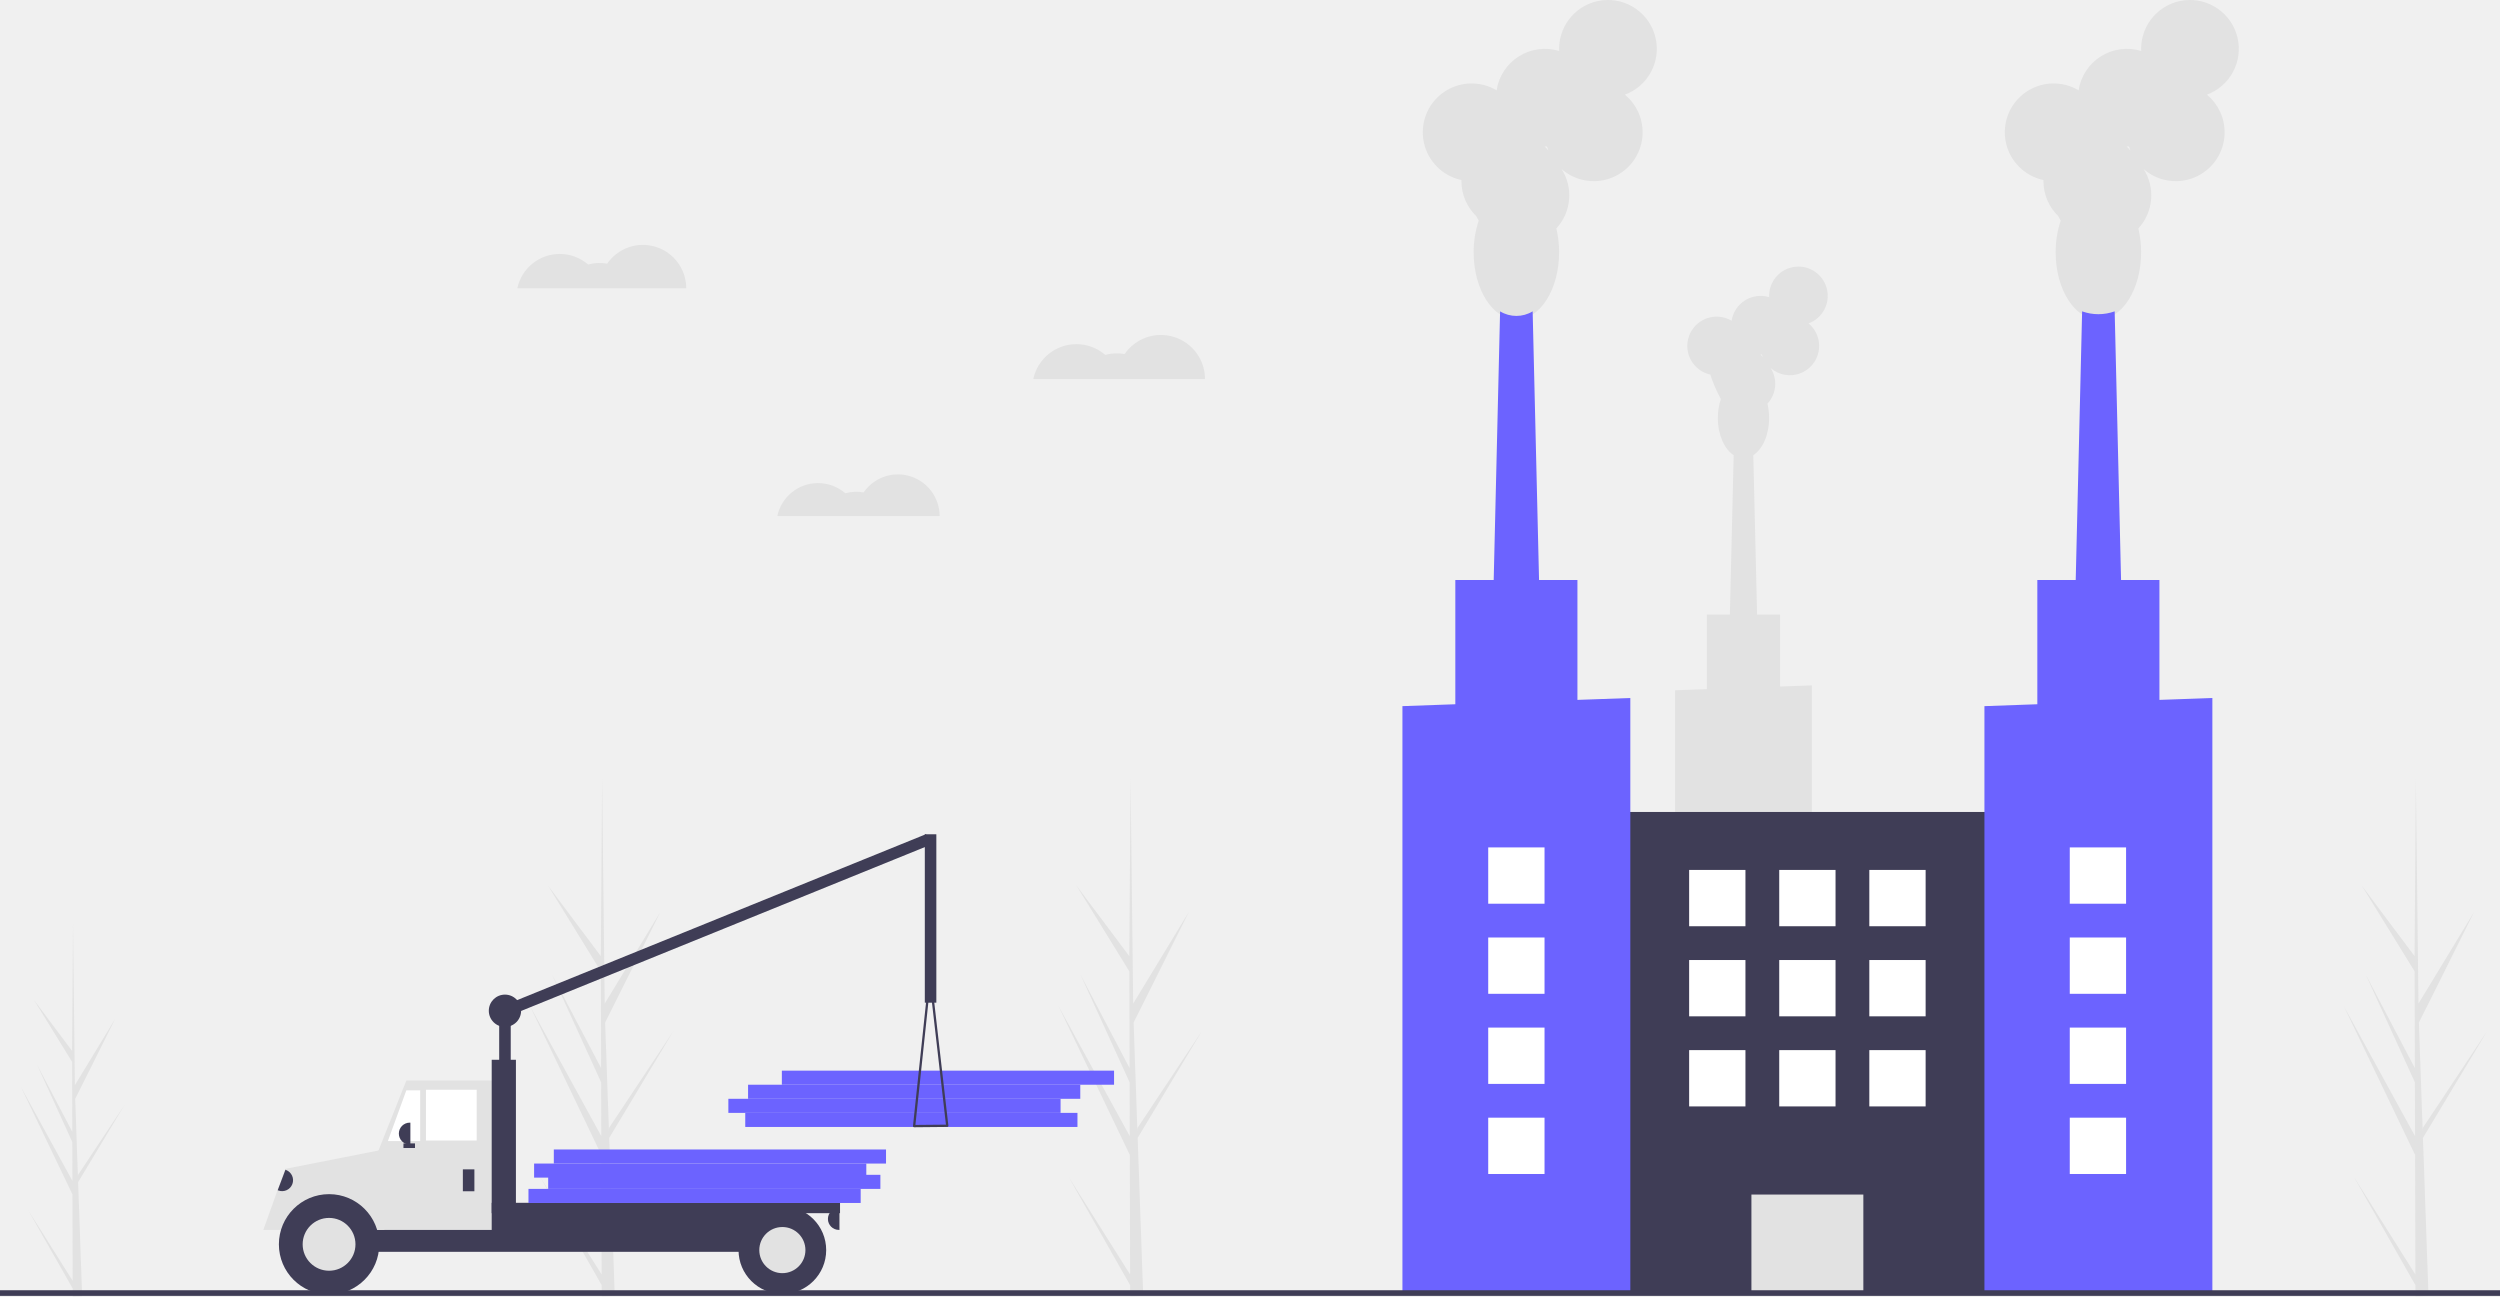
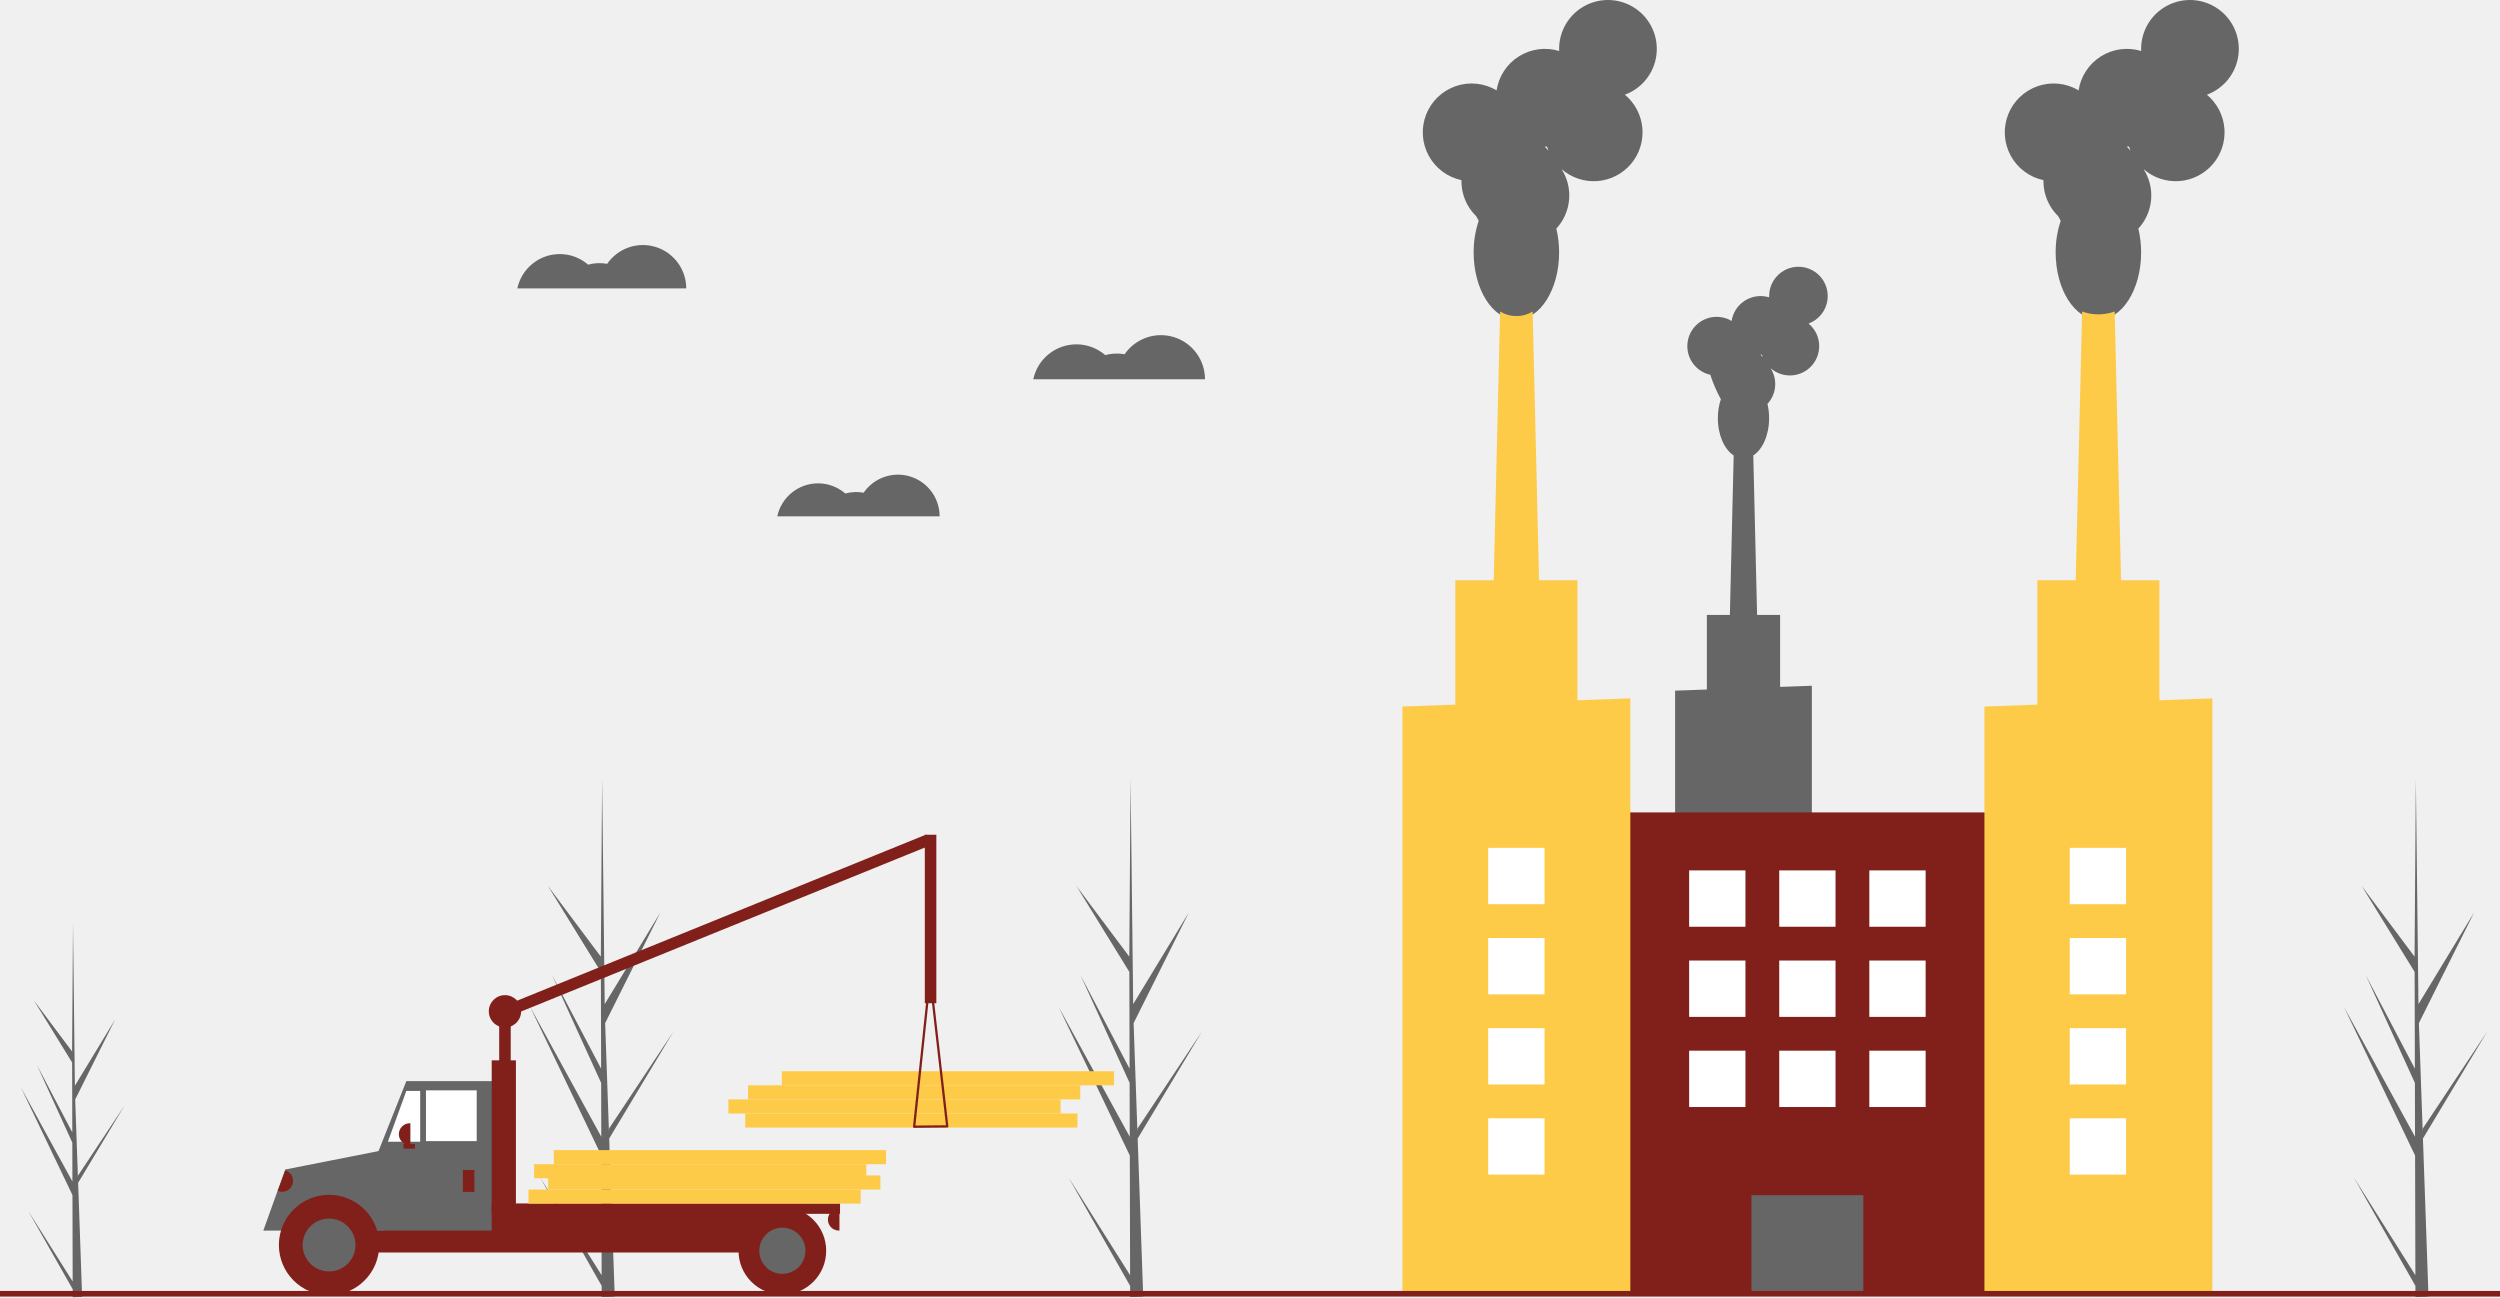
- <svg xmlns="http://www.w3.org/2000/svg" width="888" height="460.526" viewBox="0 0 888 460.526" role="img" artist="Katerina Limpitsouni" source="https://undraw.co/">
-   <path d="M369.701,672.443l-21.874-34.714,21.885,38.496.012,3.955q2.341-.027,4.634-.179l-1.784-50.812.023-.393-.04-.075-.17-4.801,22.872-38.046-22.895,34.451-.069,1.017-1.348-38.391,19.662-39.364-19.816,32.618-.922-79.573-.004-.265-.003.261-.449,62.738-18.788-25.102,18.805,30.506.087,34.362-17.433-33.187,17.443,38.239.048,19.107L344.254,577.082l25.343,52.874Z" transform="translate(-156 -219.7372)" fill="#e2e2e2" />
-   <path d="M557.413,672.443,535.538,637.729,557.423,676.225l.012,3.955q2.341-.027,4.634-.179L560.285,629.189l.023-.393-.04-.075-.17-4.801L582.97,585.873l-22.895,34.451-.069,1.017-1.348-38.391,19.662-39.364-19.816,32.618-.922-79.573-.004-.265-.003.261-.449,62.738-18.788-25.102,18.805,30.506.087,34.362-17.433-33.187,17.443,38.239.048,19.107-25.323-46.208,25.343,52.874Z" transform="translate(-156 -219.7372)" fill="#e2e2e2" />
-   <path d="M181.811,674.676l-15.795-25.067,15.803,27.797.008,2.856q1.69-.02,3.346-.13l-1.288-36.691.017-.284-.029-.054-.123-3.467L200.266,612.164l-16.533,24.877-.049.734-.973-27.722,14.198-28.424-14.309,23.553-.666-57.459-.003-.191-.002.188-.324,45.303-13.567-18.126,13.579,22.028.063,24.813-12.588-23.964,12.595,27.612.035,13.797L163.436,605.816l18.3,38.18Z" transform="translate(-156 -219.7372)" fill="#e2e2e2" />
-   <path d="M1013.945,672.443l-21.874-34.714,21.885,38.496.012,3.955q2.341-.027,4.634-.179l-1.784-50.812.023-.393-.04-.075-.17-4.801,22.872-38.046-22.895,34.451-.069,1.017-1.348-38.391,19.662-39.364-19.816,32.618-.922-79.573-.004-.265-.003.261-.449,62.738-18.788-25.102,18.805,30.506.087,34.362-17.433-33.187,17.443,38.239.048,19.107-25.323-46.208,25.343,52.874Z" transform="translate(-156 -219.7372)" fill="#e2e2e2" />
-   <rect x="420.714" y="615.033" width="118" height="5" transform="translate(803.4279 1015.328) rotate(-180)" fill="#6c63ff" />
-   <rect x="414.714" y="610.033" width="118" height="5" transform="translate(791.4279 1005.328) rotate(-180)" fill="#6c63ff" />
-   <rect x="421.714" y="605.033" width="118" height="5" transform="translate(805.4279 995.3279) rotate(-180)" fill="#6c63ff" />
-   <rect x="433.714" y="600.033" width="118" height="5" transform="translate(829.4279 985.3279) rotate(-180)" fill="#6c63ff" />
-   <rect x="333.313" y="577.937" width="4.097" height="29.088" transform="translate(514.7229 965.2259) rotate(-180)" fill="#3f3d56" />
-   <rect x="407.831" y="466.888" width="4.097" height="163.621" transform="translate(-100.3859 915.1075) rotate(-112.0915)" fill="#3f3d56" />
-   <rect x="257.519" y="636.524" width="35.644" height="13.93" transform="translate(394.6817 1067.241) rotate(-180)" fill="#3f3d56" />
-   <rect x="260.797" y="648.815" width="175.76" height="15.568" transform="translate(541.3533 1093.461) rotate(-180)" fill="#3f3d56" />
-   <polygon points="133.68 436.862 175.879 436.862 175.879 383.806 144.332 383.806 133.68 410.565 133.68 436.862" fill="#e2e2e2" />
-   <rect x="307.297" y="606.821" width="18.027" height="18.027" transform="translate(476.6211 1011.931) rotate(-180)" fill="#fff" />
-   <polygon points="137.777 405.315 149.249 405.315 149.249 387.289 144.332 387.289 137.777 405.315" fill="#fff" />
-   <rect x="320.408" y="635.09" width="4.097" height="7.784" transform="translate(488.912 1058.227) rotate(-180)" fill="#3f3d56" />
-   <path d="M297.669,618.497h.205a3.892,3.892,0,0,1,3.892,3.892v0a3.892,3.892,0,0,1-3.892,3.892h-.205a0,0,0,0,1,0,0v-7.784A0,0,0,0,1,297.669,618.497Z" transform="translate(443.4357 1025.042) rotate(180)" fill="#3f3d56" />
-   <path d="M450.077,648.815h.205a3.892,3.892,0,0,1,3.892,3.892v0a3.892,3.892,0,0,1-3.892,3.892h-.205a0,0,0,0,1,0,0v-7.784A0,0,0,0,1,450.077,648.815Z" transform="matrix(-1, 0, 0, -1, 748.2503, 1085.677)" fill="#3f3d56" />
-   <path d="M273.292,648.756a20.27,20.27,0,0,0-15.756,7.843h-8.007l7.784-21.684,36.258-7.151-1.024,28.835H289.048A20.27,20.27,0,0,0,273.292,648.756Z" transform="translate(-156 -219.7372)" fill="#e2e2e2" />
-   <circle cx="116.883" cy="441.983" r="17.822" fill="#3f3d56" />
-   <circle cx="116.883" cy="441.983" r="9.38" fill="#e2e2e2" />
-   <circle cx="277.894" cy="444.032" r="15.568" fill="#3f3d56" />
-   <circle cx="277.894" cy="444.032" r="8.194" fill="#e2e2e2" />
-   <rect x="330.65" y="596.169" width="8.604" height="62.069" transform="translate(513.9036 1034.67) rotate(-180)" fill="#3f3d56" />
-   <rect x="330.65" y="646.971" width="123.729" height="3.687" transform="translate(629.0284 1077.893) rotate(-180)" fill="#3f3d56" />
-   <rect x="299.308" y="625.872" width="4.097" height="1.639" transform="translate(446.7132 1033.645) rotate(-180)" fill="#3f3d56" />
-   <path d="M480.394,620.002a.41.41,0,0,1-.104-.318l5.65-53.432a.41.41,0,0,1,.406-.367h.002a.41.41,0,0,1,.407.363L492.866,619.569a.41.41,0,0,1-.403.456l-11.761.111h-.004A.409.409,0,0,1,480.394,620.002Zm5.97-49.966-5.211,49.277L492,619.21Z" transform="translate(-156 -219.7372)" fill="#3f3d56" />
-   <path d="M255.88,635.705h.205a3.892,3.892,0,0,1,3.892,3.892v0a3.892,3.892,0,0,1-3.892,3.892h-.205a0,0,0,0,1,0,0v-7.784A0,0,0,0,1,255.88,635.705Z" transform="translate(86.94131 -269.6233) rotate(20.71738)" fill="#3f3d56" />
-   <rect x="484.491" y="516.073" width="4.097" height="59.816" transform="translate(817.0794 872.2247) rotate(-180)" fill="#3f3d56" />
-   <circle cx="179.361" cy="359.02" r="5.736" fill="#3f3d56" />
-   <rect x="343.714" y="642.033" width="118" height="5" transform="translate(649.4279 1069.328) rotate(-180)" fill="#6c63ff" />
-   <rect x="350.714" y="637.033" width="118" height="5" transform="translate(663.4279 1059.328) rotate(-180)" fill="#6c63ff" />
-   <rect x="345.714" y="633.033" width="118" height="5" transform="translate(653.4279 1051.328) rotate(-180)" fill="#6c63ff" />
-   <rect x="352.714" y="628.033" width="118" height="5" transform="translate(667.4279 1041.328) rotate(-180)" fill="#6c63ff" />
-   <path d="M538.337,341.979a15.596,15.596,0,0,1,10.237,3.814,15.606,15.606,0,0,1,6.887-.303,15.66,15.66,0,0,1,28.555,8.887H523.019A15.665,15.665,0,0,1,538.337,341.979Z" transform="translate(-156 -219.7372)" fill="#e2e2e2" />
-   <path d="M446.572,391.327a14.744,14.744,0,0,1,9.678,3.606,14.755,14.755,0,0,1,6.511-.286,14.805,14.805,0,0,1,26.996,8.402H432.09A14.81,14.81,0,0,1,446.572,391.327Z" transform="translate(-156 -219.7372)" fill="#e2e2e2" />
-   <path d="M354.824,309.935a15.341,15.341,0,0,1,10.069,3.752,15.351,15.351,0,0,1,6.775-.298,15.404,15.404,0,0,1,28.088,8.742h-60A15.409,15.409,0,0,1,354.824,309.935Z" transform="translate(-156 -219.7372)" fill="#e2e2e2" />
-   <path d="M750.999,464.923V589.828H799.573V463.188l-11.276.403V438.033h-8.179l-1.348-56.604c3.3-2.151,5.623-7.258,5.623-13.222a21.669,21.669,0,0,0-.594-5.084,10.4,10.4,0,0,0,1.12-12.668,10.407,10.407,0,1,0,13.487-15.851,10.41,10.41,0,1,0-14.014-9.767c0,.152.005.304.011.454a10.415,10.415,0,0,0-13.338,8.383,10.409,10.409,0,1,0-7.485,19.127c-.002.076-.006.151-.006.227a50.599,50.599,0,0,0,3.676,8.435,21.026,21.026,0,0,0-1.074,6.745c0,5.964,2.322,11.072,5.623,13.222l-1.348,56.604h-8.178V464.52Zm30.332-119.268.027.001c.15,0,.299-.005.448-.011q.141.461.322.904A10.453,10.453,0,0,0,781.331,345.654Z" transform="translate(-156 -219.7372)" fill="#e2e2e2" />
-   <rect x="724.254" y="508.148" width="147.458" height="170.589" transform="translate(1439.966 967.1482) rotate(-180)" fill="#3f3d56" />
-   <rect x="778.105" y="644.041" width="39.756" height="34.696" transform="translate(1439.966 1103.041) rotate(-180)" fill="#e2e2e2" />
-   <path d="M675.111,283.692c-.003.126-.01.251-.01.377a17.293,17.293,0,0,0,5.26,12.437,17.329,17.329,0,0,0,.867,1.62,35.029,35.029,0,0,0-1.79,11.241c0,13.174,6.796,23.854,15.18,23.854s15.18-10.68,15.18-23.854a36.105,36.105,0,0,0-.989-8.473,17.334,17.334,0,0,0,1.867-21.113,17.346,17.346,0,1,0,22.479-26.419,17.35,17.35,0,1,0-23.356-16.278c0,.254.008.506.019.757a17.359,17.359,0,0,0-22.23,13.971,17.348,17.348,0,1,0-12.476,31.879Zm29.627-11.911c.25,0,.499-.008.746-.019q.233.769.536,1.506a17.387,17.387,0,0,0-1.327-1.488Z" transform="translate(-156 -219.7372)" fill="#e2e2e2" />
-   <path d="M685.941,451.767h17.35l-.62-26.02v-.01l-2.271-95.41a11.095,11.095,0,0,1-11.57,0l-2.27,95.41v.01Z" transform="translate(-156 -219.7372)" fill="#6c63ff" />
-   <polygon points="498.141 250.82 498.141 459 579.092 459 579.092 247.93 560.301 248.6 560.301 206.01 516.931 206.01 516.931 250.15 498.141 250.82" fill="#6c63ff" />
-   <path d="M881.841,283.692c-.003.126-.01.251-.01.377a17.293,17.293,0,0,0,5.26,12.437,17.329,17.329,0,0,0,.867,1.62,35.029,35.029,0,0,0-1.79,11.241c0,13.174,6.796,23.854,15.18,23.854s15.18-10.68,15.18-23.854a36.106,36.106,0,0,0-.989-8.473,17.334,17.334,0,0,0,1.867-21.113,17.346,17.346,0,1,0,22.479-26.419,17.35,17.35,0,1,0-23.356-16.278c0,.254.008.506.019.757a17.359,17.359,0,0,0-22.23,13.971,17.348,17.348,0,1,0-12.476,31.879ZM911.468,271.781c.25,0,.499-.008.746-.019q.233.769.536,1.506a17.385,17.385,0,0,0-1.327-1.488Z" transform="translate(-156 -219.7372)" fill="#e2e2e2" />
-   <path d="M892.674,451.767h17.348L907.131,330.331a17.101,17.101,0,0,1-11.565,0Z" transform="translate(-156 -219.7372)" fill="#6c63ff" />
-   <polygon points="704.871 250.82 704.871 459 785.831 459 785.831 247.93 779.181 248.17 767.031 248.6 767.031 206.01 723.661 206.01 723.661 250.15 704.871 250.82" fill="#6c63ff" />
-   <rect x="819.983" y="528.737" width="20" height="20" transform="translate(1503.966 857.7372) rotate(-180)" fill="#fff" />
-   <rect x="787.983" y="528.737" width="20" height="20" transform="translate(1439.966 857.7372) rotate(-180)" fill="#fff" />
-   <rect x="755.983" y="528.737" width="20" height="20" transform="translate(1375.966 857.7372) rotate(-180)" fill="#fff" />
-   <rect x="819.983" y="560.737" width="20" height="20" transform="translate(1503.966 921.7372) rotate(-180)" fill="#fff" />
-   <rect x="787.983" y="560.737" width="20" height="20" transform="translate(1439.966 921.7372) rotate(-180)" fill="#fff" />
-   <rect x="755.983" y="560.737" width="20" height="20" transform="translate(1375.966 921.7372) rotate(-180)" fill="#fff" />
-   <rect x="819.983" y="592.737" width="20" height="20" transform="translate(1503.966 985.7372) rotate(-180)" fill="#fff" />
-   <rect x="787.983" y="592.737" width="20" height="20" transform="translate(1439.966 985.7372) rotate(-180)" fill="#fff" />
-   <rect x="755.983" y="592.737" width="20" height="20" transform="translate(1375.966 985.7372) rotate(-180)" fill="#fff" />
-   <rect x="684.618" y="520.737" width="20" height="20" transform="translate(1233.235 841.7372) rotate(-180)" fill="#fff" />
-   <rect x="684.618" y="552.737" width="20" height="20" transform="translate(1233.235 905.7372) rotate(-180)" fill="#fff" />
-   <rect x="684.618" y="584.737" width="20" height="20" transform="translate(1233.235 969.7372) rotate(-180)" fill="#fff" />
-   <rect x="684.618" y="616.737" width="20" height="20" transform="translate(1233.235 1033.737) rotate(-180)" fill="#fff" />
-   <rect x="891.181" y="520.737" width="20" height="20" transform="translate(1646.363 841.7372) rotate(-180)" fill="#fff" />
-   <rect x="891.181" y="552.737" width="20" height="20" transform="translate(1646.363 905.7372) rotate(-180)" fill="#fff" />
-   <rect x="891.181" y="584.737" width="20" height="20" transform="translate(1646.363 969.7372) rotate(-180)" fill="#fff" />
-   <rect x="891.181" y="616.737" width="20" height="20" transform="translate(1646.363 1033.737) rotate(-180)" fill="#fff" />
-   <rect y="458.295" width="888" height="2" fill="#3f3d56" />
+ <svg xmlns="http://www.w3.org/2000/svg" width="397" height="206" viewBox="0 0 397 206" fill="none">
+   <g clip-path="url(#clip0_34_151)">
+     <path d="M95.54 202.502L85.76 186.974L95.544 204.194L95.55 205.963C96.247 205.955 96.938 205.928 97.621 205.883L96.824 183.154L96.834 182.978L96.816 182.945L96.74 180.797L106.966 163.778L96.73 179.188L96.699 179.643L96.097 162.471L104.887 144.863L96.028 159.453L95.616 123.859L95.614 123.74L95.613 123.857L95.412 151.921L87.012 140.692L95.419 154.338L95.458 169.708L87.665 154.863L95.463 171.968L95.484 180.515L84.163 159.845L95.493 183.497L95.54 202.502Z" fill="#666666" />
+     <path d="M179.46 202.502L169.681 186.974L179.465 204.194L179.47 205.963C180.168 205.955 180.859 205.928 181.542 205.883L180.745 183.154L180.755 182.978L180.737 182.945L180.661 180.797L190.886 163.778L180.651 179.188L180.62 179.643L180.017 162.471L188.808 144.863L179.949 159.453L179.537 123.859L179.535 123.74L179.533 123.857L179.333 151.921L170.933 140.692L179.34 154.338L179.379 169.708L171.585 154.863L179.383 171.968L179.405 180.515L168.084 159.845L179.414 183.497L179.46 202.502Z" fill="#666666" />
+     <path d="M11.54 203.501L4.478 192.288L11.543 204.722L11.547 206C12.05 205.994 12.549 205.975 13.043 205.942L12.467 189.529L12.474 189.403L12.461 189.378L12.406 187.828L19.79 175.538L12.399 186.666L12.377 186.995L11.942 174.594L18.289 161.88L11.892 172.415L11.595 146.713L11.593 146.627L11.592 146.712L11.447 166.976L5.382 158.868L11.453 168.722L11.481 179.821L5.853 169.101L11.484 181.452L11.499 187.624L3.324 172.699L11.506 189.777L11.54 203.501Z" fill="#666666" />
+     <path d="M383.563 202.502L373.784 186.974L383.568 204.194L383.573 205.963C384.271 205.955 384.961 205.928 385.645 205.883L384.847 183.154L384.858 182.978L384.84 182.945L384.764 180.797L394.989 163.778L384.753 179.188L384.723 179.643L384.12 162.471L392.911 144.863L384.051 159.453L383.639 123.859L383.637 123.74L383.636 123.857L383.435 151.921L375.036 140.692L383.443 154.338L383.482 169.708L375.688 154.863L383.486 171.968L383.508 180.515L372.187 159.845L383.517 183.497L383.563 202.502Z" fill="#666666" />
+     <path d="M118.346 179.058H171.101V176.822H118.346V179.058Z" fill="#FECB49" />
+     <path d="M115.664 176.822H168.418V174.585H115.664V176.822Z" fill="#FECB49" />
+     <path d="M118.793 174.585H171.548V172.348H118.793V174.585Z" fill="#FECB49" />
+     <path d="M124.158 172.348H176.913V170.112H124.158V172.348Z" fill="#FECB49" />
+     <path d="M79.272 173.24H81.103V160.228H79.272V173.24Z" fill="#81201A" />
+     <path d="M79.268 160.063L79.957 161.761L147.737 134.235L147.048 132.537L79.268 160.063Z" fill="#81201A" />
+     <path d="M45.386 192.666H61.322V186.435H45.386V192.666Z" fill="#81201A" />
+     <path d="M46.852 198.897H125.429V191.933H46.852V198.897Z" fill="#81201A" />
+     <path d="M59.765 195.415H78.631V171.682H64.527L59.765 183.652V195.415Z" fill="#666666" />
+     <path d="M67.641 181.212H75.7V173.148H67.641V181.212Z" fill="white" />
+     <path d="M61.596 181.304H66.725V173.24H64.527L61.596 181.304Z" fill="white" />
+     <path d="M73.502 189.276H75.334V185.794H73.502V189.276Z" fill="#81201A" />
+     <path d="M65.168 181.854H65.076C64.615 181.854 64.172 181.67 63.846 181.344C63.52 181.017 63.336 180.574 63.336 180.112C63.336 179.651 63.52 179.208 63.846 178.881C64.172 178.555 64.615 178.372 65.076 178.372H65.168V181.854Z" fill="#81201A" />
+     <path d="M133.305 195.415H133.214C132.752 195.415 132.309 195.232 131.983 194.905C131.657 194.579 131.473 194.136 131.473 193.674C131.473 193.212 131.657 192.769 131.983 192.443C132.309 192.116 132.752 191.933 133.214 191.933H133.305V195.415Z" fill="#81201A" />
+     <path d="M52.438 191.906C51.076 191.924 49.735 192.248 48.516 192.856C47.296 193.463 46.229 194.338 45.394 195.415H41.815L45.295 185.715L61.505 182.517L61.047 195.415H59.482C58.647 194.338 57.58 193.463 56.361 192.856C55.141 192.248 53.8 191.924 52.438 191.906Z" fill="#666666" />
+     <path d="M52.255 205.678C56.655 205.678 60.223 202.108 60.223 197.706C60.223 193.303 56.655 189.734 52.255 189.734C47.855 189.734 44.287 193.303 44.287 197.706C44.287 202.108 47.855 205.678 52.255 205.678Z" fill="#81201A" />
+     <path d="M52.255 201.902C54.571 201.902 56.449 200.023 56.449 197.706C56.449 195.389 54.571 193.51 52.255 193.51C49.939 193.51 48.062 195.389 48.062 197.706C48.062 200.023 49.939 201.902 52.255 201.902Z" fill="#666666" />
+     <path d="M124.238 205.586C128.083 205.586 131.199 202.468 131.199 198.622C131.199 194.776 128.083 191.658 124.238 191.658C120.394 191.658 117.278 194.776 117.278 198.622C117.278 202.468 120.394 205.586 124.238 205.586Z" fill="#81201A" />
+     <path d="M124.238 202.287C126.262 202.287 127.902 200.646 127.902 198.622C127.902 196.598 126.262 194.957 124.238 194.957C122.215 194.957 120.575 196.598 120.575 198.622C120.575 200.646 122.215 202.287 124.238 202.287Z" fill="#666666" />
+     <path d="M78.081 196.148H81.928V168.383H78.081V196.148Z" fill="#81201A" />
+     <path d="M78.081 192.758H133.397V191.108H78.081V192.758Z" fill="#81201A" />
+     <path d="M64.069 182.403H65.901V181.67H64.069V182.403Z" fill="#81201A" />
+     <path d="M145.028 179.044C145.01 179.025 144.997 179.003 144.989 178.978C144.981 178.954 144.978 178.928 144.981 178.902L147.507 155.001C147.512 154.956 147.533 154.915 147.566 154.884C147.6 154.854 147.643 154.837 147.689 154.837H147.689C147.734 154.837 147.778 154.853 147.811 154.883C147.845 154.913 147.866 154.955 147.871 154.999L150.603 178.851C150.606 178.876 150.604 178.902 150.596 178.927C150.588 178.951 150.576 178.974 150.559 178.993C150.542 179.012 150.521 179.028 150.497 179.038C150.474 179.049 150.449 179.055 150.423 179.055L145.165 179.104H145.163C145.138 179.104 145.112 179.099 145.089 179.089C145.066 179.078 145.045 179.063 145.028 179.044ZM147.697 156.694L145.367 178.736L150.216 178.69L147.697 156.694Z" fill="#81201A" />
+     <path d="M45.328 185.857L45.414 185.889C45.846 186.053 46.195 186.381 46.385 186.802C46.574 187.223 46.589 187.702 46.426 188.134C46.263 188.566 45.935 188.915 45.514 189.105C45.093 189.295 44.615 189.31 44.183 189.146L44.097 189.114L45.328 185.857Z" fill="#81201A" />
+     <path d="M146.859 159.312H148.691V132.556H146.859V159.312Z" fill="#81201A" />
+     <path d="M80.188 163.16C81.604 163.16 82.752 162.012 82.752 160.595C82.752 159.178 81.604 158.029 80.188 158.029C78.771 158.029 77.623 159.178 77.623 160.595C77.623 162.012 78.771 163.16 80.188 163.16Z" fill="#81201A" />
+     <path d="M83.922 191.136H136.676V188.899H83.922V191.136Z" fill="#FECB49" />
+     <path d="M87.051 188.899H139.806V186.662H87.051V188.899Z" fill="#FECB49" />
+     <path d="M84.816 187.11H137.57V184.873H84.816V187.11Z" fill="#FECB49" />
+     <path d="M87.945 184.873H140.7V182.637H87.945V184.873Z" fill="#FECB49" />
+     <path d="M170.932 54.681C172.614 54.679 174.239 55.285 175.509 56.387C176.512 56.113 177.564 56.066 178.588 56.251C179.435 55.021 180.654 54.094 182.065 53.606C183.477 53.117 185.007 53.094 186.433 53.538C187.859 53.982 189.106 54.87 189.991 56.074C190.877 57.277 191.354 58.732 191.354 60.227H164.084C164.418 58.657 165.281 57.251 166.527 56.241C167.774 55.232 169.329 54.681 170.932 54.681Z" fill="#666666" />
+     <path d="M129.906 76.755C131.496 76.753 133.032 77.326 134.233 78.368C135.182 78.109 136.176 78.065 137.144 78.24C137.945 77.076 139.097 76.2 140.432 75.739C141.766 75.277 143.213 75.254 144.561 75.674C145.909 76.094 147.088 76.934 147.925 78.072C148.762 79.21 149.213 80.585 149.213 81.998H123.432C123.748 80.514 124.563 79.184 125.742 78.23C126.92 77.276 128.39 76.755 129.906 76.755Z" fill="#666666" />
+     <path d="M88.889 40.347C90.542 40.345 92.141 40.941 93.39 42.025C94.377 41.755 95.412 41.71 96.419 41.892C97.253 40.682 98.451 39.77 99.84 39.29C101.228 38.809 102.734 38.786 104.136 39.223C105.539 39.659 106.765 40.534 107.636 41.717C108.507 42.901 108.977 44.333 108.977 45.802H82.152C82.481 44.259 83.33 42.875 84.556 41.882C85.782 40.889 87.311 40.347 88.889 40.347Z" fill="#666666" />
+     <path d="M266.007 109.675V165.547H287.723V108.899L282.682 109.079V97.647H279.026L278.423 72.327C279.899 71.365 280.937 69.081 280.937 66.413C280.939 65.647 280.85 64.884 280.672 64.139C281.37 63.383 281.798 62.416 281.889 61.391C281.979 60.366 281.727 59.339 281.173 58.472C281.637 58.878 282.177 59.188 282.761 59.383C283.345 59.578 283.963 59.655 284.577 59.61C285.192 59.564 285.791 59.397 286.341 59.118C286.89 58.839 287.379 58.453 287.778 57.984C288.177 57.514 288.479 56.97 288.667 56.383C288.854 55.795 288.923 55.177 288.87 54.562C288.816 53.948 288.641 53.351 288.355 52.805C288.069 52.259 287.677 51.775 287.202 51.382C288 51.087 288.702 50.58 289.232 49.914C289.762 49.248 290.099 48.45 290.207 47.606C290.315 46.762 290.19 45.904 289.846 45.126C289.501 44.348 288.95 43.68 288.252 43.193C287.555 42.707 286.737 42.421 285.888 42.366C285.039 42.312 284.192 42.492 283.438 42.885C282.684 43.279 282.052 43.872 281.611 44.6C281.171 45.327 280.937 46.162 280.937 47.013C280.937 47.081 280.939 47.149 280.942 47.216C280.303 47.021 279.63 46.965 278.968 47.054C278.305 47.142 277.67 47.372 277.104 47.727C276.539 48.083 276.056 48.556 275.689 49.115C275.323 49.674 275.081 50.305 274.979 50.966C274.399 50.62 273.75 50.405 273.079 50.336C272.407 50.266 271.728 50.344 271.09 50.563C270.451 50.782 269.868 51.138 269.38 51.606C268.892 52.073 268.512 52.641 268.266 53.27C268.02 53.9 267.914 54.575 267.955 55.249C267.996 55.924 268.183 56.581 268.503 57.176C268.823 57.771 269.269 58.288 269.81 58.694C270.35 59.099 270.972 59.381 271.633 59.522C271.632 59.556 271.63 59.589 271.63 59.623C272.062 60.928 272.613 62.191 273.274 63.396C272.95 64.369 272.788 65.388 272.794 66.413C272.794 69.081 273.832 71.365 275.307 72.327L274.705 97.647H271.049V109.495L266.007 109.675ZM279.568 56.325L279.58 56.325C279.647 56.325 279.714 56.323 279.78 56.32C279.822 56.458 279.87 56.592 279.924 56.724C279.813 56.584 279.694 56.451 279.568 56.325Z" fill="#666666" />
+     <path d="M254.05 205.318H319.975V129.011H254.05V205.318Z" fill="#81201A" />
+     <path d="M278.126 205.318H295.9V189.798H278.126V205.318Z" fill="#666666" />
+     <path d="M232.08 28.608C232.079 28.664 232.076 28.72 232.076 28.777C232.075 29.814 232.282 30.842 232.686 31.798C233.09 32.754 233.682 33.618 234.427 34.34C234.543 34.589 234.673 34.831 234.815 35.065C234.276 36.686 234.006 38.385 234.015 40.093C234.015 45.986 237.053 50.764 240.801 50.764C244.549 50.764 247.587 45.986 247.587 40.093C247.59 38.817 247.442 37.545 247.145 36.303C248.309 35.043 249.022 33.433 249.173 31.724C249.324 30.015 248.904 28.304 247.98 26.859C248.753 27.535 249.653 28.051 250.627 28.376C251.601 28.702 252.63 28.83 253.654 28.754C254.678 28.678 255.677 28.4 256.593 27.935C257.508 27.47 258.323 26.827 258.988 26.044C259.654 25.262 260.157 24.355 260.469 23.376C260.782 22.397 260.897 21.366 260.807 20.342C260.718 19.319 260.427 18.323 259.95 17.413C259.473 16.503 258.82 15.697 258.029 15.041C259.359 14.55 260.529 13.704 261.412 12.595C262.295 11.485 262.857 10.155 263.037 8.748C263.218 7.341 263.009 5.912 262.435 4.616C261.86 3.319 260.942 2.205 259.779 1.394C258.616 0.583 257.253 0.106 255.839 0.016C254.424 -0.075 253.012 0.224 251.755 0.881C250.498 1.537 249.445 2.525 248.711 3.738C247.976 4.951 247.587 6.342 247.587 7.76C247.587 7.874 247.591 7.986 247.596 8.099C246.531 7.773 245.408 7.681 244.305 7.828C243.201 7.975 242.142 8.358 241.199 8.951C240.256 9.543 239.452 10.332 238.841 11.264C238.23 12.195 237.826 13.247 237.657 14.348C236.69 13.772 235.609 13.414 234.49 13.298C233.37 13.182 232.239 13.312 231.174 13.677C230.11 14.043 229.138 14.635 228.325 15.415C227.512 16.194 226.879 17.14 226.469 18.189C226.059 19.238 225.882 20.363 225.95 21.487C226.018 22.611 226.33 23.707 226.864 24.698C227.398 25.689 228.141 26.553 229.041 27.228C229.942 27.903 230.979 28.374 232.08 28.608ZM245.325 23.28C245.437 23.28 245.548 23.276 245.659 23.272C245.728 23.501 245.808 23.726 245.898 23.945C245.713 23.712 245.515 23.49 245.305 23.28L245.325 23.28Z" fill="#666666" />
+     <path d="M236.922 103.79H244.679L244.402 92.151V92.147L243.387 49.468C242.608 49.945 241.713 50.197 240.8 50.197C239.888 50.197 238.993 49.945 238.214 49.468L237.199 92.147V92.151L236.922 103.79Z" fill="#FECB49" />
+     <path d="M222.705 112.196V205.318H258.896V110.903L250.495 111.203V92.151H231.105V111.896L222.705 112.196Z" fill="#FECB49" />
+     <path d="M324.503 28.608C324.502 28.664 324.499 28.72 324.499 28.777C324.498 29.814 324.706 30.842 325.11 31.798C325.514 32.754 326.106 33.618 326.851 34.34C326.967 34.589 327.096 34.831 327.238 35.065C326.699 36.686 326.429 38.385 326.438 40.093C326.438 45.986 329.476 50.764 333.224 50.764C336.972 50.764 340.011 45.986 340.011 40.093C340.014 38.817 339.865 37.545 339.568 36.303C340.732 35.043 341.445 33.433 341.596 31.724C341.747 30.015 341.328 28.304 340.403 26.859C341.176 27.535 342.076 28.051 343.05 28.376C344.024 28.702 345.053 28.83 346.078 28.754C347.102 28.678 348.101 28.4 349.016 27.935C349.932 27.47 350.746 26.827 351.412 26.044C352.077 25.262 352.581 24.355 352.893 23.376C353.205 22.397 353.32 21.366 353.231 20.342C353.142 19.319 352.85 18.323 352.373 17.413C351.896 16.503 351.243 15.697 350.453 15.041C351.782 14.55 352.952 13.704 353.835 12.595C354.718 11.485 355.28 10.155 355.461 8.748C355.641 7.341 355.433 5.912 354.858 4.616C354.284 3.319 353.365 2.205 352.202 1.394C351.039 0.583 349.677 0.106 348.262 0.016C346.847 -0.075 345.435 0.224 344.179 0.881C342.922 1.537 341.869 2.525 341.134 3.738C340.399 4.951 340.011 6.342 340.011 7.76C340.011 7.874 340.015 7.986 340.019 8.099C338.954 7.773 337.832 7.681 336.728 7.828C335.624 7.975 334.565 8.358 333.622 8.951C332.68 9.543 331.875 10.332 331.264 11.264C330.653 12.195 330.25 13.247 330.081 14.348C329.114 13.772 328.033 13.414 326.913 13.298C325.794 13.182 324.662 13.312 323.598 13.677C322.533 14.043 321.561 14.635 320.749 15.415C319.936 16.194 319.303 17.14 318.892 18.189C318.482 19.238 318.305 20.363 318.373 21.487C318.441 22.611 318.753 23.707 319.287 24.698C319.821 25.689 320.564 26.553 321.465 27.228C322.366 27.903 323.402 28.374 324.503 28.608ZM337.749 23.28C337.861 23.28 337.972 23.276 338.082 23.272C338.152 23.501 338.232 23.726 338.322 23.945C338.137 23.712 337.939 23.49 337.729 23.28L337.749 23.28Z" fill="#666666" />
+     <path d="M329.346 103.79H337.102L335.81 49.47C334.138 50.071 332.31 50.071 330.639 49.47L329.346 103.79Z" fill="#FECB49" />
+     <path d="M315.128 112.196V205.318H351.323V110.903L348.35 111.01L342.918 111.203V92.151H323.529V111.896L315.128 112.196Z" fill="#FECB49" />
+     <path d="M296.848 147.167H305.79V138.22H296.848V147.167Z" fill="white" />
+     <path d="M282.542 147.167H291.483V138.22H282.542V147.167Z" fill="white" />
+     <path d="M268.236 147.167H277.177V138.22H268.236V147.167Z" fill="white" />
+     <path d="M296.848 161.481H305.79V152.534H296.848V161.481Z" fill="white" />
+     <path d="M282.542 161.481H291.483V152.534H282.542V161.481Z" fill="white" />
+     <path d="M268.236 161.481H277.177V152.534H268.236V161.481Z" fill="white" />
+     <path d="M296.848 175.795H305.79V166.848H296.848V175.795Z" fill="white" />
+     <path d="M282.542 175.795H291.483V166.848H282.542V175.795Z" fill="white" />
+     <path d="M268.236 175.795H277.177V166.848H268.236V175.795Z" fill="white" />
+     <path d="M236.33 143.588H245.272V134.642H236.33V143.588Z" fill="white" />
+     <path d="M236.33 157.902H245.272V148.956H236.33V157.902Z" fill="white" />
+     <path d="M236.33 172.216H245.272V163.27H236.33V172.216Z" fill="white" />
+     <path d="M236.33 186.53H245.272V177.584H236.33V186.53Z" fill="white" />
+     <path d="M328.679 143.588H337.62V134.642H328.679V143.588Z" fill="white" />
+     <path d="M328.679 157.902H337.62V148.956H328.679V157.902Z" fill="white" />
+     <path d="M328.679 172.216H337.62V163.27H328.679V172.216Z" fill="white" />
+     <path d="M328.679 186.53H337.62V177.584H328.679V186.53Z" fill="white" />
+     <path d="M397 205.002H0V205.897H397V205.002Z" fill="#81201A" />
+   </g>
+   <defs>
+     <clipPath id="clip0_34_151">
+       <rect width="397" height="206" fill="white" />
+     </clipPath>
+   </defs>
</svg>
